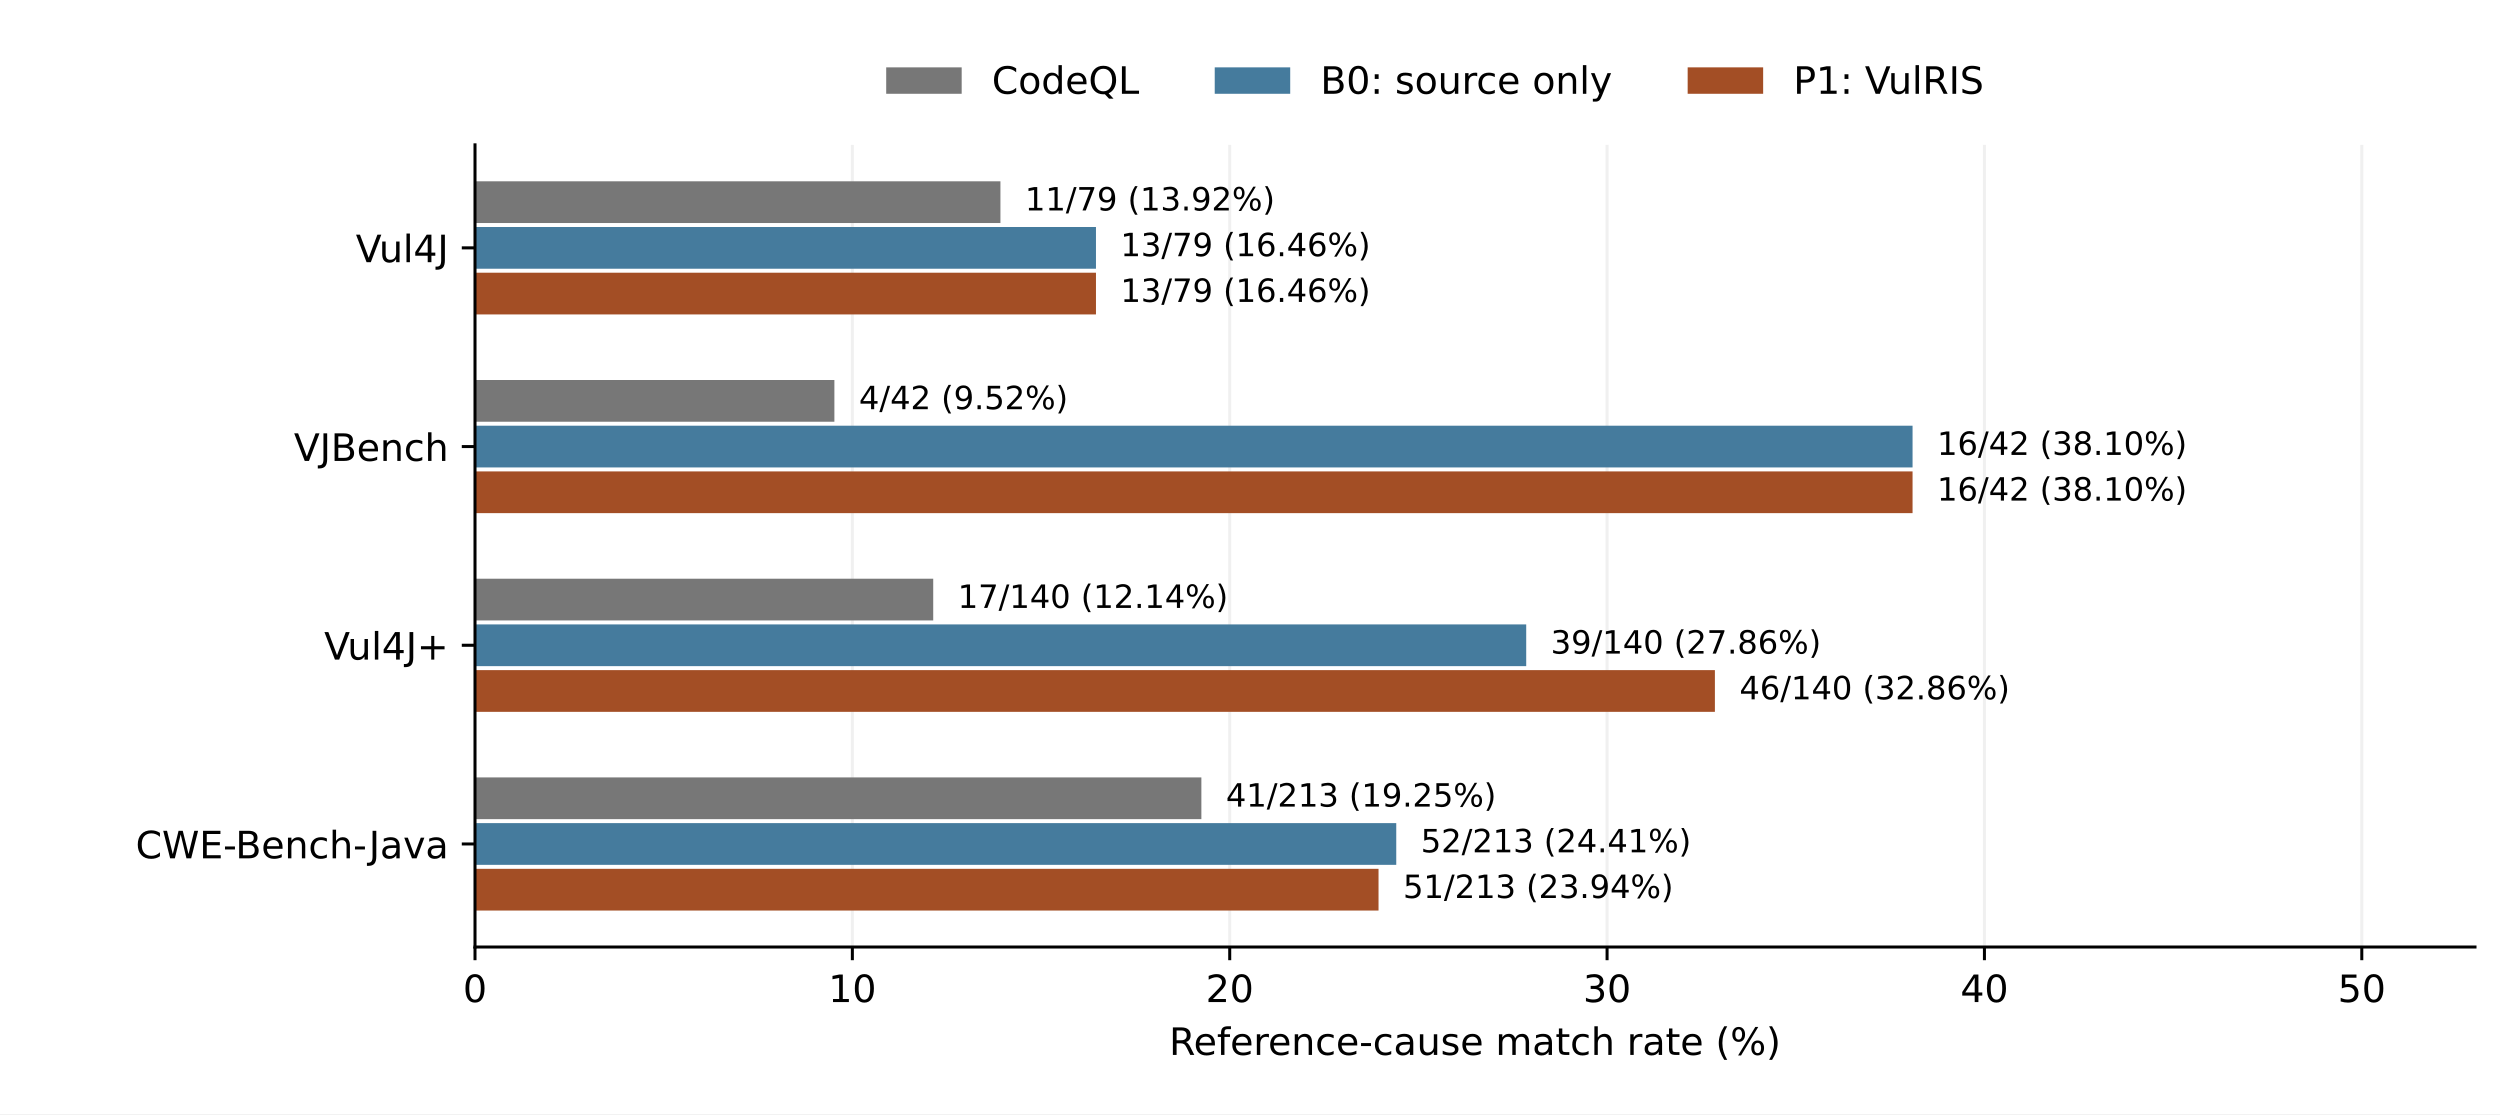
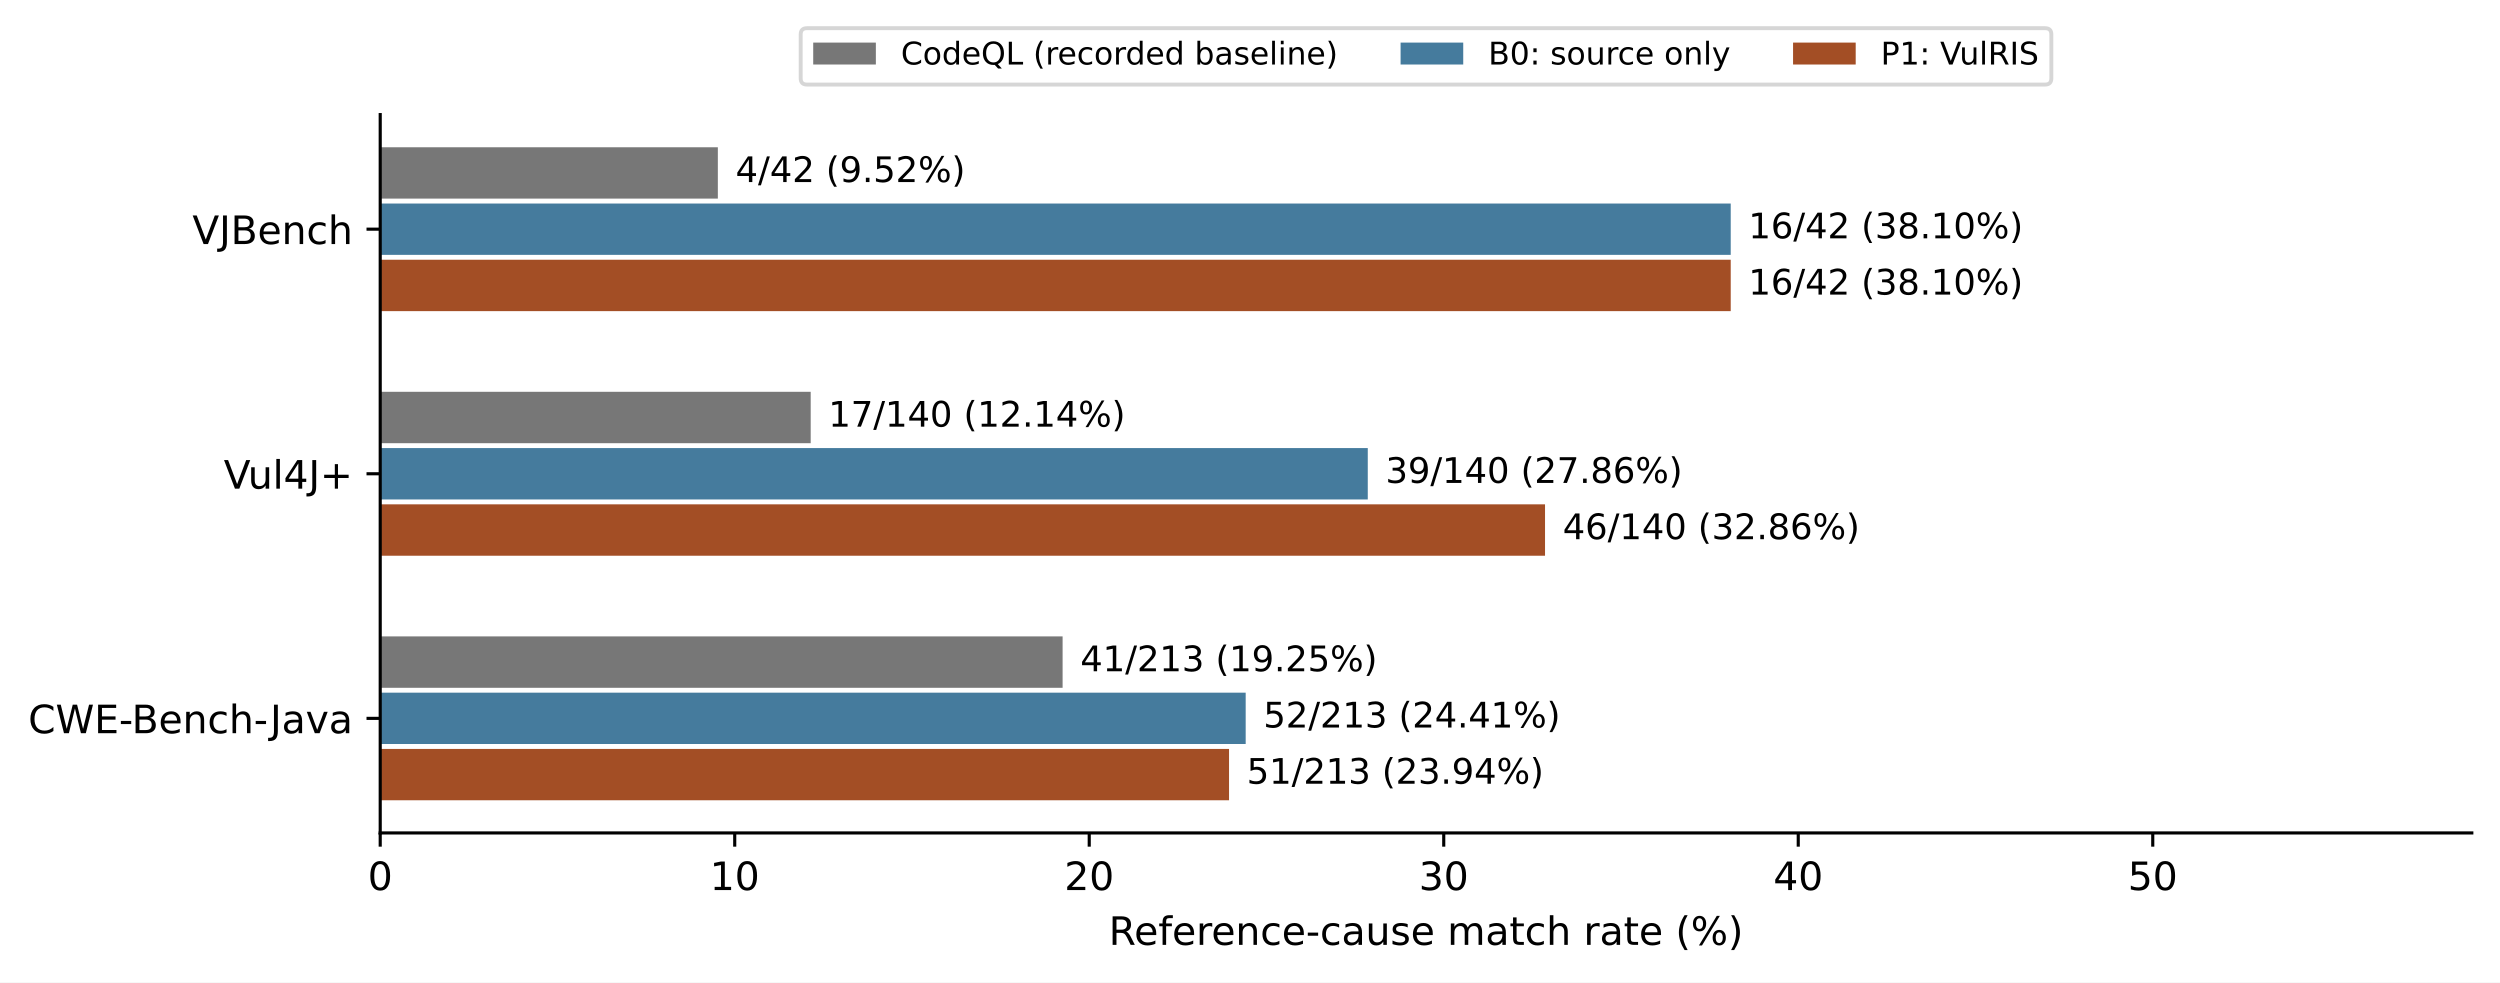
- <svg xmlns="http://www.w3.org/2000/svg" xmlns:xlink="http://www.w3.org/1999/xlink" width="662.4pt" height="295.2pt" viewBox="0 0 662.4 295.2" version="1.1">
+ <svg xmlns="http://www.w3.org/2000/svg" xmlns:xlink="http://www.w3.org/1999/xlink" width="638.566pt" height="250.955pt" viewBox="0 0 638.566 250.955" version="1.1">
  <defs>
    <style type="text/css">*{stroke-linejoin: round; stroke-linecap: butt}</style>
  </defs>
  <g id="figure_1">
    <g id="patch_1">
-       <path d="M 0 295.2 L 662.4 295.2 L 662.4 0 L 0 0 z " style="fill: #ffffff" />
+       <path d="M 0 250.955 L 638.566 250.955 L 638.566 0 L 0 0 z " style="fill: #ffffff" />
    </g>
    <g id="axes_1">
      <g id="patch_2">
-         <path d="M 125.856 250.92 L 655.776 250.92 L 655.776 38.376 L 125.856 38.376 z " style="fill: #ffffff" />
+         <path d="M 97.117 212.754 L 631.366 212.754 L 631.366 29.27 L 97.117 29.27 z " style="fill: #ffffff" />
+       </g>
+       <g id="patch_3">
+         <path d="M 97.117 37.61 L 183.356 37.61 L 183.356 50.73 L 97.117 50.73 z " clip-path="url(#pe7e9b29964)" style="fill: #777777" />
+       </g>
+       <g id="patch_4">
+         <path d="M 97.117 100.084 L 207.072 100.084 L 207.072 113.203 L 97.117 113.203 z " clip-path="url(#pe7e9b29964)" style="fill: #777777" />
+       </g>
+       <g id="patch_5">
+         <path d="M 97.117 162.557 L 271.417 162.557 L 271.417 175.677 L 97.117 175.677 z " clip-path="url(#pe7e9b29964)" style="fill: #777777" />
+       </g>
+       <g id="patch_6">
+         <path d="M 97.117 51.979 L 442.072 51.979 L 442.072 65.099 L 97.117 65.099 z " clip-path="url(#pe7e9b29964)" style="fill: #457b9d" />
+       </g>
+       <g id="patch_7">
+         <path d="M 97.117 114.453 L 349.365 114.453 L 349.365 127.572 L 97.117 127.572 z " clip-path="url(#pe7e9b29964)" style="fill: #457b9d" />
+       </g>
+       <g id="patch_8">
+         <path d="M 97.117 176.926 L 318.18 176.926 L 318.18 190.045 L 97.117 190.045 z " clip-path="url(#pe7e9b29964)" style="fill: #457b9d" />
+       </g>
+       <g id="patch_9">
+         <path d="M 97.117 66.348 L 442.072 66.348 L 442.072 79.468 L 97.117 79.468 z " clip-path="url(#pe7e9b29964)" style="fill: #a34e25" />
+       </g>
+       <g id="patch_10">
+         <path d="M 97.117 128.822 L 394.641 128.822 L 394.641 141.941 L 97.117 141.941 z " clip-path="url(#pe7e9b29964)" style="fill: #a34e25" />
+       </g>
+       <g id="patch_11">
+         <path d="M 97.117 191.295 L 313.929 191.295 L 313.929 204.414 L 97.117 204.414 z " clip-path="url(#pe7e9b29964)" style="fill: #a34e25" />
      </g>
      <g id="matplotlib.axis_1">
        <g id="xtick_1">
          <g id="line2d_1">
-             <path d="M 125.856 250.92 L 125.856 38.376 " clip-path="url(#pc780e41915)" style="fill: none; stroke: #b0b0b0; stroke-opacity: 0.18; stroke-width: 0.8; stroke-linecap: square" />
-           </g>
+             <defs>
+               <path id="m6c94dba7e8" d="M 0 0 L 0 3.5 " style="stroke: #000000; stroke-width: 0.8" />
+             </defs>
+             <g>
+               <use xlink:href="#m6c94dba7e8" x="97.117" y="212.754" style="stroke: #000000; stroke-width: 0.8" />
+             </g>
+           </g>
+           <g id="text_1">
+             <text style="font-size: 10px; font-family: 'DejaVu Sans'; text-anchor: middle" x="97.117" y="227.352" transform="rotate(-0 97.11719 227.3521)">0</text>
+           </g>
+         </g>
+         <g id="xtick_2">
          <g id="line2d_2">
-             <defs>
-               <path id="me38412321b" d="M 0 0 L 0 3.5 " style="stroke: #000000; stroke-width: 0.8" />
-             </defs>
-             <g>
-               <use xlink:href="#me38412321b" x="125.856" y="250.92" style="stroke: #000000; stroke-width: 0.8" />
-             </g>
-           </g>
-           <g id="text_1">
-             <text style="font-size: 10px; font-family: 'DejaVu Sans'; text-anchor: middle" x="125.856" y="265.518" transform="rotate(-0 125.856 265.5177)">0</text>
-           </g>
-         </g>
-         <g id="xtick_2">
+             <g>
+               <use xlink:href="#m6c94dba7e8" x="187.668" y="212.754" style="stroke: #000000; stroke-width: 0.8" />
+             </g>
+           </g>
+           <g id="text_2">
+             <text style="font-size: 10px; font-family: 'DejaVu Sans'; text-anchor: middle" x="187.668" y="227.352" transform="rotate(-0 187.6678 227.3521)">10</text>
+           </g>
+         </g>
+         <g id="xtick_3">
          <g id="line2d_3">
-             <path d="M 225.841 250.92 L 225.841 38.376 " clip-path="url(#pc780e41915)" style="fill: none; stroke: #b0b0b0; stroke-opacity: 0.18; stroke-width: 0.8; stroke-linecap: square" />
-           </g>
+             <g>
+               <use xlink:href="#m6c94dba7e8" x="278.218" y="212.754" style="stroke: #000000; stroke-width: 0.8" />
+             </g>
+           </g>
+           <g id="text_3">
+             <text style="font-size: 10px; font-family: 'DejaVu Sans'; text-anchor: middle" x="278.218" y="227.352" transform="rotate(-0 278.2185 227.3521)">20</text>
+           </g>
+         </g>
+         <g id="xtick_4">
          <g id="line2d_4">
            <g>
-               <use xlink:href="#me38412321b" x="225.841" y="250.92" style="stroke: #000000; stroke-width: 0.8" />
-             </g>
-           </g>
-           <g id="text_2">
-             <text style="font-size: 10px; font-family: 'DejaVu Sans'; text-anchor: middle" x="225.841" y="265.518" transform="rotate(-0 225.8409 265.5177)">10</text>
-           </g>
-         </g>
-         <g id="xtick_3">
+               <use xlink:href="#m6c94dba7e8" x="368.769" y="212.754" style="stroke: #000000; stroke-width: 0.8" />
+             </g>
+           </g>
+           <g id="text_4">
+             <text style="font-size: 10px; font-family: 'DejaVu Sans'; text-anchor: middle" x="368.769" y="227.352" transform="rotate(-0 368.7691 227.3521)">30</text>
+           </g>
+         </g>
+         <g id="xtick_5">
          <g id="line2d_5">
-             <path d="M 325.826 250.92 L 325.826 38.376 " clip-path="url(#pc780e41915)" style="fill: none; stroke: #b0b0b0; stroke-opacity: 0.18; stroke-width: 0.8; stroke-linecap: square" />
-           </g>
+             <g>
+               <use xlink:href="#m6c94dba7e8" x="459.32" y="212.754" style="stroke: #000000; stroke-width: 0.8" />
+             </g>
+           </g>
+           <g id="text_5">
+             <text style="font-size: 10px; font-family: 'DejaVu Sans'; text-anchor: middle" x="459.32" y="227.352" transform="rotate(-0 459.3197 227.3521)">40</text>
+           </g>
+         </g>
+         <g id="xtick_6">
          <g id="line2d_6">
            <g>
-               <use xlink:href="#me38412321b" x="325.826" y="250.92" style="stroke: #000000; stroke-width: 0.8" />
-             </g>
-           </g>
-           <g id="text_3">
-             <text style="font-size: 10px; font-family: 'DejaVu Sans'; text-anchor: middle" x="325.826" y="265.518" transform="rotate(-0 325.8258 265.5177)">20</text>
-           </g>
-         </g>
-         <g id="xtick_4">
-           <g id="line2d_7">
-             <path d="M 425.811 250.92 L 425.811 38.376 " clip-path="url(#pc780e41915)" style="fill: none; stroke: #b0b0b0; stroke-opacity: 0.18; stroke-width: 0.8; stroke-linecap: square" />
-           </g>
-           <g id="line2d_8">
-             <g>
-               <use xlink:href="#me38412321b" x="425.811" y="250.92" style="stroke: #000000; stroke-width: 0.8" />
-             </g>
-           </g>
-           <g id="text_4">
-             <text style="font-size: 10px; font-family: 'DejaVu Sans'; text-anchor: middle" x="425.811" y="265.518" transform="rotate(-0 425.8107 265.5177)">30</text>
-           </g>
-         </g>
-         <g id="xtick_5">
-           <g id="line2d_9">
-             <path d="M 525.796 250.92 L 525.796 38.376 " clip-path="url(#pc780e41915)" style="fill: none; stroke: #b0b0b0; stroke-opacity: 0.18; stroke-width: 0.8; stroke-linecap: square" />
-           </g>
-           <g id="line2d_10">
-             <g>
-               <use xlink:href="#me38412321b" x="525.796" y="250.92" style="stroke: #000000; stroke-width: 0.8" />
-             </g>
-           </g>
-           <g id="text_5">
-             <text style="font-size: 10px; font-family: 'DejaVu Sans'; text-anchor: middle" x="525.796" y="265.518" transform="rotate(-0 525.7956 265.5177)">40</text>
-           </g>
-         </g>
-         <g id="xtick_6">
-           <g id="line2d_11">
-             <path d="M 625.781 250.92 L 625.781 38.376 " clip-path="url(#pc780e41915)" style="fill: none; stroke: #b0b0b0; stroke-opacity: 0.18; stroke-width: 0.8; stroke-linecap: square" />
-           </g>
-           <g id="line2d_12">
-             <g>
-               <use xlink:href="#me38412321b" x="625.781" y="250.92" style="stroke: #000000; stroke-width: 0.8" />
+               <use xlink:href="#m6c94dba7e8" x="549.87" y="212.754" style="stroke: #000000; stroke-width: 0.8" />
            </g>
          </g>
          <g id="text_6">
-             <text style="font-size: 10px; font-family: 'DejaVu Sans'; text-anchor: middle" x="625.781" y="265.518" transform="rotate(-0 625.7805 265.5177)">50</text>
+             <text style="font-size: 10px; font-family: 'DejaVu Sans'; text-anchor: middle" x="549.87" y="227.352" transform="rotate(-0 549.8704 227.3521)">50</text>
          </g>
        </g>
        <g id="text_7">
-           <text style="font-size: 10px; font-family: 'DejaVu Sans'; text-anchor: middle" x="390.816" y="279.518" transform="rotate(-0 390.816 279.5184)">Reference-cause match rate (%)</text>
+           <text style="font-size: 10px; font-family: 'DejaVu Sans'; text-anchor: middle" x="364.242" y="241.353" transform="rotate(-0 364.2416 241.3528)">Reference-cause match rate (%)</text>
        </g>
      </g>
      <g id="matplotlib.axis_2">
        <g id="ytick_1">
-           <g id="line2d_13">
+           <g id="line2d_7">
            <defs>
-               <path id="m0f9769b2d4" d="M 0 0 L -3.5 0 " style="stroke: #000000; stroke-width: 0.8" />
+               <path id="m7a857d89c2" d="M 0 0 L -3.5 0 " style="stroke: #000000; stroke-width: 0.8" />
            </defs>
            <g>
-               <use xlink:href="#m0f9769b2d4" x="125.856" y="65.675" style="stroke: #000000; stroke-width: 0.8" />
+               <use xlink:href="#m7a857d89c2" x="97.117" y="58.539" style="stroke: #000000; stroke-width: 0.8" />
            </g>
          </g>
          <g id="text_8">
-             <text style="font-size: 10px; font-family: 'DejaVu Sans'; text-anchor: end" x="118.856" y="69.474" transform="rotate(-0 118.856 69.47372)">Vul4J</text>
+             <text style="font-size: 10px; font-family: 'DejaVu Sans'; text-anchor: end" x="90.117" y="62.338" transform="rotate(-0 90.11719 62.33827)">VJBench</text>
          </g>
        </g>
        <g id="ytick_2">
-           <g id="line2d_14">
-             <g>
-               <use xlink:href="#m0f9769b2d4" x="125.856" y="118.324" style="stroke: #000000; stroke-width: 0.8" />
+           <g id="line2d_8">
+             <g>
+               <use xlink:href="#m7a857d89c2" x="97.117" y="121.012" style="stroke: #000000; stroke-width: 0.8" />
            </g>
          </g>
          <g id="text_9">
-             <text style="font-size: 10px; font-family: 'DejaVu Sans'; text-anchor: end" x="118.856" y="122.123" transform="rotate(-0 118.856 122.1227)">VJBench</text>
+             <text style="font-size: 10px; font-family: 'DejaVu Sans'; text-anchor: end" x="90.117" y="124.812" transform="rotate(-0 90.11719 124.8116)">Vul4J+</text>
          </g>
        </g>
        <g id="ytick_3">
-           <g id="line2d_15">
-             <g>
-               <use xlink:href="#m0f9769b2d4" x="125.856" y="170.972" style="stroke: #000000; stroke-width: 0.8" />
+           <g id="line2d_9">
+             <g>
+               <use xlink:href="#m7a857d89c2" x="97.117" y="183.486" style="stroke: #000000; stroke-width: 0.8" />
            </g>
          </g>
          <g id="text_10">
-             <text style="font-size: 10px; font-family: 'DejaVu Sans'; text-anchor: end" x="118.856" y="174.772" transform="rotate(-0 118.856 174.7717)">Vul4J+</text>
-           </g>
-         </g>
-         <g id="ytick_4">
-           <g id="line2d_16">
-             <g>
-               <use xlink:href="#m0f9769b2d4" x="125.856" y="223.621" style="stroke: #000000; stroke-width: 0.8" />
-             </g>
-           </g>
-           <g id="text_11">
-             <text style="font-size: 10px; font-family: 'DejaVu Sans'; text-anchor: end" x="118.856" y="227.421" transform="rotate(-0 118.856 227.4207)">CWE-Bench-Java</text>
-           </g>
-         </g>
-       </g>
-       <g id="patch_3">
-         <path d="M 125.856 48.037 L 265.075 48.037 L 265.075 59.093 L 125.856 59.093 z " clip-path="url(#pc780e41915)" style="fill: #777777" />
-       </g>
-       <g id="patch_4">
-         <path d="M 125.856 100.686 L 221.08 100.686 L 221.08 111.742 L 125.856 111.742 z " clip-path="url(#pc780e41915)" style="fill: #777777" />
-       </g>
-       <g id="patch_5">
-         <path d="M 125.856 153.335 L 247.266 153.335 L 247.266 164.391 L 125.856 164.391 z " clip-path="url(#pc780e41915)" style="fill: #777777" />
-       </g>
-       <g id="patch_6">
-         <path d="M 125.856 205.984 L 318.315 205.984 L 318.315 217.04 L 125.856 217.04 z " clip-path="url(#pc780e41915)" style="fill: #777777" />
-       </g>
-       <g id="patch_7">
-         <path d="M 125.856 60.146 L 290.388 60.146 L 290.388 71.203 L 125.856 71.203 z " clip-path="url(#pc780e41915)" style="fill: #457b9d" />
-       </g>
-       <g id="patch_8">
-         <path d="M 125.856 112.795 L 506.751 112.795 L 506.751 123.852 L 125.856 123.852 z " clip-path="url(#pc780e41915)" style="fill: #457b9d" />
-       </g>
-       <g id="patch_9">
-         <path d="M 125.856 165.444 L 404.385 165.444 L 404.385 176.501 L 125.856 176.501 z " clip-path="url(#pc780e41915)" style="fill: #457b9d" />
-       </g>
-       <g id="patch_10">
-         <path d="M 125.856 218.093 L 369.951 218.093 L 369.951 229.15 L 125.856 229.15 z " clip-path="url(#pc780e41915)" style="fill: #457b9d" />
-       </g>
-       <g id="patch_11">
-         <path d="M 125.856 72.256 L 290.388 72.256 L 290.388 83.312 L 125.856 83.312 z " clip-path="url(#pc780e41915)" style="fill: #a34e25" />
+             <text style="font-size: 10px; font-family: 'DejaVu Sans'; text-anchor: end" x="90.117" y="187.285" transform="rotate(-0 90.11719 187.2849)">CWE-Bench-Java</text>
+           </g>
+         </g>
      </g>
      <g id="patch_12">
-         <path d="M 125.856 124.905 L 506.751 124.905 L 506.751 135.961 L 125.856 135.961 z " clip-path="url(#pc780e41915)" style="fill: #a34e25" />
+         <path d="M 97.117 212.754 L 97.117 29.27 " style="fill: none; stroke: #000000; stroke-width: 0.8; stroke-linejoin: miter; stroke-linecap: square" />
      </g>
      <g id="patch_13">
-         <path d="M 125.856 177.554 L 454.378 177.554 L 454.378 188.61 L 125.856 188.61 z " clip-path="url(#pc780e41915)" style="fill: #a34e25" />
-       </g>
-       <g id="patch_14">
-         <path d="M 125.856 230.203 L 365.256 230.203 L 365.256 241.259 L 125.856 241.259 z " clip-path="url(#pc780e41915)" style="fill: #a34e25" />
-       </g>
-       <g id="patch_15">
-         <path d="M 125.856 250.92 L 125.856 38.376 " style="fill: none; stroke: #000000; stroke-width: 0.8; stroke-linejoin: miter; stroke-linecap: square" />
-       </g>
-       <g id="patch_16">
-         <path d="M 125.856 250.92 L 655.776 250.92 " style="fill: none; stroke: #000000; stroke-width: 0.8; stroke-linejoin: miter; stroke-linecap: square" />
+         <path d="M 97.117 212.754 L 631.366 212.754 " style="fill: none; stroke: #000000; stroke-width: 0.8; stroke-linejoin: miter; stroke-linecap: square" />
+       </g>
+       <g id="text_11">
+         <text style="font-size: 9px; font-family: 'DejaVu Sans'; text-anchor: start" x="187.883" y="46.508" transform="rotate(-0 187.8834 46.50808)">4/42 (9.52%)</text>
      </g>
      <g id="text_12">
-         <text style="font-size: 8.5px; font-family: 'DejaVu Sans'; text-anchor: start" x="271.575" y="55.773" transform="rotate(-0 271.5745 55.77324)">11/79 (13.92%)</text>
+         <text style="font-size: 9px; font-family: 'DejaVu Sans'; text-anchor: start" x="211.599" y="108.981" transform="rotate(-0 211.5991 108.9814)">17/140 (12.14%)</text>
      </g>
      <g id="text_13">
-         <text style="font-size: 8.5px; font-family: 'DejaVu Sans'; text-anchor: start" x="227.579" y="108.422" transform="rotate(-0 227.5787 108.4222)">4/42 (9.52%)</text>
+         <text style="font-size: 9px; font-family: 'DejaVu Sans'; text-anchor: start" x="275.944" y="171.455" transform="rotate(-0 275.9441 171.4547)">41/213 (19.25%)</text>
      </g>
      <g id="text_14">
-         <text style="font-size: 8.5px; font-family: 'DejaVu Sans'; text-anchor: start" x="253.765" y="161.071" transform="rotate(-0 253.7653 161.0712)">17/140 (12.14%)</text>
+         <text style="font-size: 9px; font-family: 'DejaVu Sans'; text-anchor: start" x="446.6" y="60.877" transform="rotate(-0 446.5995 60.87694)">16/42 (38.10%)</text>
      </g>
      <g id="text_15">
-         <text style="font-size: 8.5px; font-family: 'DejaVu Sans'; text-anchor: start" x="324.814" y="213.72" transform="rotate(-0 324.8142 213.7202)">41/213 (19.25%)</text>
+         <text style="font-size: 9px; font-family: 'DejaVu Sans'; text-anchor: start" x="353.893" y="123.35" transform="rotate(-0 353.8929 123.3502)">39/140 (27.86%)</text>
      </g>
      <g id="text_16">
-         <text style="font-size: 8.5px; font-family: 'DejaVu Sans'; text-anchor: start" x="296.887" y="67.883" transform="rotate(-0 296.8871 67.88251)">13/79 (16.46%)</text>
+         <text style="font-size: 9px; font-family: 'DejaVu Sans'; text-anchor: start" x="322.707" y="185.824" transform="rotate(-0 322.7073 185.8236)">52/213 (24.41%)</text>
      </g>
      <g id="text_17">
-         <text style="font-size: 8.5px; font-family: 'DejaVu Sans'; text-anchor: start" x="513.25" y="120.532" transform="rotate(-0 513.2499 120.5315)">16/42 (38.10%)</text>
+         <text style="font-size: 9px; font-family: 'DejaVu Sans'; text-anchor: start" x="446.6" y="75.246" transform="rotate(-0 446.5995 75.2458)">16/42 (38.10%)</text>
      </g>
      <g id="text_18">
-         <text style="font-size: 8.5px; font-family: 'DejaVu Sans'; text-anchor: start" x="410.884" y="173.181" transform="rotate(-0 410.8844 173.1805)">39/140 (27.86%)</text>
+         <text style="font-size: 9px; font-family: 'DejaVu Sans'; text-anchor: start" x="399.168" y="137.719" transform="rotate(-0 399.1682 137.7191)">46/140 (32.86%)</text>
      </g>
      <g id="text_19">
-         <text style="font-size: 8.5px; font-family: 'DejaVu Sans'; text-anchor: start" x="376.45" y="225.83" transform="rotate(-0 376.4496 225.8295)">52/213 (24.41%)</text>
-       </g>
-       <g id="text_20">
-         <text style="font-size: 8.5px; font-family: 'DejaVu Sans'; text-anchor: start" x="296.887" y="79.992" transform="rotate(-0 296.8871 79.99178)">13/79 (16.46%)</text>
-       </g>
-       <g id="text_21">
-         <text style="font-size: 8.5px; font-family: 'DejaVu Sans'; text-anchor: start" x="513.25" y="132.641" transform="rotate(-0 513.2499 132.6408)">16/42 (38.10%)</text>
-       </g>
-       <g id="text_22">
-         <text style="font-size: 8.5px; font-family: 'DejaVu Sans'; text-anchor: start" x="460.877" y="185.29" transform="rotate(-0 460.8769 185.2898)">46/140 (32.86%)</text>
-       </g>
-       <g id="text_23">
-         <text style="font-size: 8.5px; font-family: 'DejaVu Sans'; text-anchor: start" x="371.755" y="237.939" transform="rotate(-0 371.7555 237.9388)">51/213 (23.94%)</text>
+         <text style="font-size: 9px; font-family: 'DejaVu Sans'; text-anchor: start" x="318.456" y="200.192" transform="rotate(-0 318.4561 200.1924)">51/213 (23.94%)</text>
      </g>
      <g id="legend_1">
+         <g id="patch_14">
+           <path d="M 206.117 21.601 L 522.367 21.601 Q 523.967 21.601 523.967 20.001 L 523.967 8.8 Q 523.967 7.2 522.367 7.2 L 206.117 7.2 Q 204.517 7.2 204.517 8.8 L 204.517 20.001 Q 204.517 21.601 206.117 21.601 z " style="fill: #ffffff; opacity: 0.8; stroke: #cccccc; stroke-linejoin: miter" />
+         </g>
+         <g id="patch_15">
+           <path d="M 207.717 16.479 L 223.717 16.479 L 223.717 10.879 L 207.717 10.879 z " style="fill: #777777" />
+         </g>
+         <g id="text_20">
+           <text style="font-size: 8px; font-family: 'DejaVu Sans'; text-anchor: start" x="230.117" y="16.479" transform="rotate(-0 230.1166 16.47875)">CodeQL (recorded baseline)</text>
+         </g>
+         <g id="patch_16">
+           <path d="M 357.748 16.479 L 373.748 16.479 L 373.748 10.879 L 357.748 10.879 z " style="fill: #457b9d" />
+         </g>
+         <g id="text_21">
+           <text style="font-size: 8px; font-family: 'DejaVu Sans'; text-anchor: start" x="380.148" y="16.479" transform="rotate(-0 380.1478 16.47875)">B0: source only</text>
+         </g>
        <g id="patch_17">
-           <path d="M 234.807 24.848 L 254.807 24.848 L 254.807 17.848 L 234.807 17.848 z " style="fill: #777777" />
-         </g>
-         <g id="text_24">
-           <text style="font-size: 10px; font-family: 'DejaVu Sans'; text-anchor: start" x="262.807" y="24.848" transform="rotate(-0 262.8074 24.84822)">CodeQL</text>
-         </g>
-         <g id="patch_18">
-           <path d="M 321.854 24.848 L 341.854 24.848 L 341.854 17.848 L 321.854 17.848 z " style="fill: #457b9d" />
-         </g>
-         <g id="text_25">
-           <text style="font-size: 10px; font-family: 'DejaVu Sans'; text-anchor: start" x="349.854" y="24.848" transform="rotate(-0 349.8543 24.84822)">B0: source only</text>
-         </g>
-         <g id="patch_19">
-           <path d="M 447.164 24.848 L 467.164 24.848 L 467.164 17.848 L 447.164 17.848 z " style="fill: #a34e25" />
-         </g>
-         <g id="text_26">
-           <text style="font-size: 10px; font-family: 'DejaVu Sans'; text-anchor: start" x="475.164" y="24.848" transform="rotate(-0 475.1637 24.84822)">P1: VulRIS</text>
+           <path d="M 457.995 16.479 L 473.995 16.479 L 473.995 10.879 L 457.995 10.879 z " style="fill: #a34e25" />
+         </g>
+         <g id="text_22">
+           <text style="font-size: 8px; font-family: 'DejaVu Sans'; text-anchor: start" x="480.395" y="16.479" transform="rotate(-0 480.3953 16.47875)">P1: VulRIS</text>
        </g>
      </g>
    </g>
  </g>
  <defs>
-     <clipPath id="pc780e41915">
-       <rect x="125.856" y="38.376" width="529.92" height="212.544" />
+     <clipPath id="pe7e9b29964">
+       <rect x="97.117" y="29.27" width="534.249" height="183.484" />
    </clipPath>
  </defs>
</svg>
